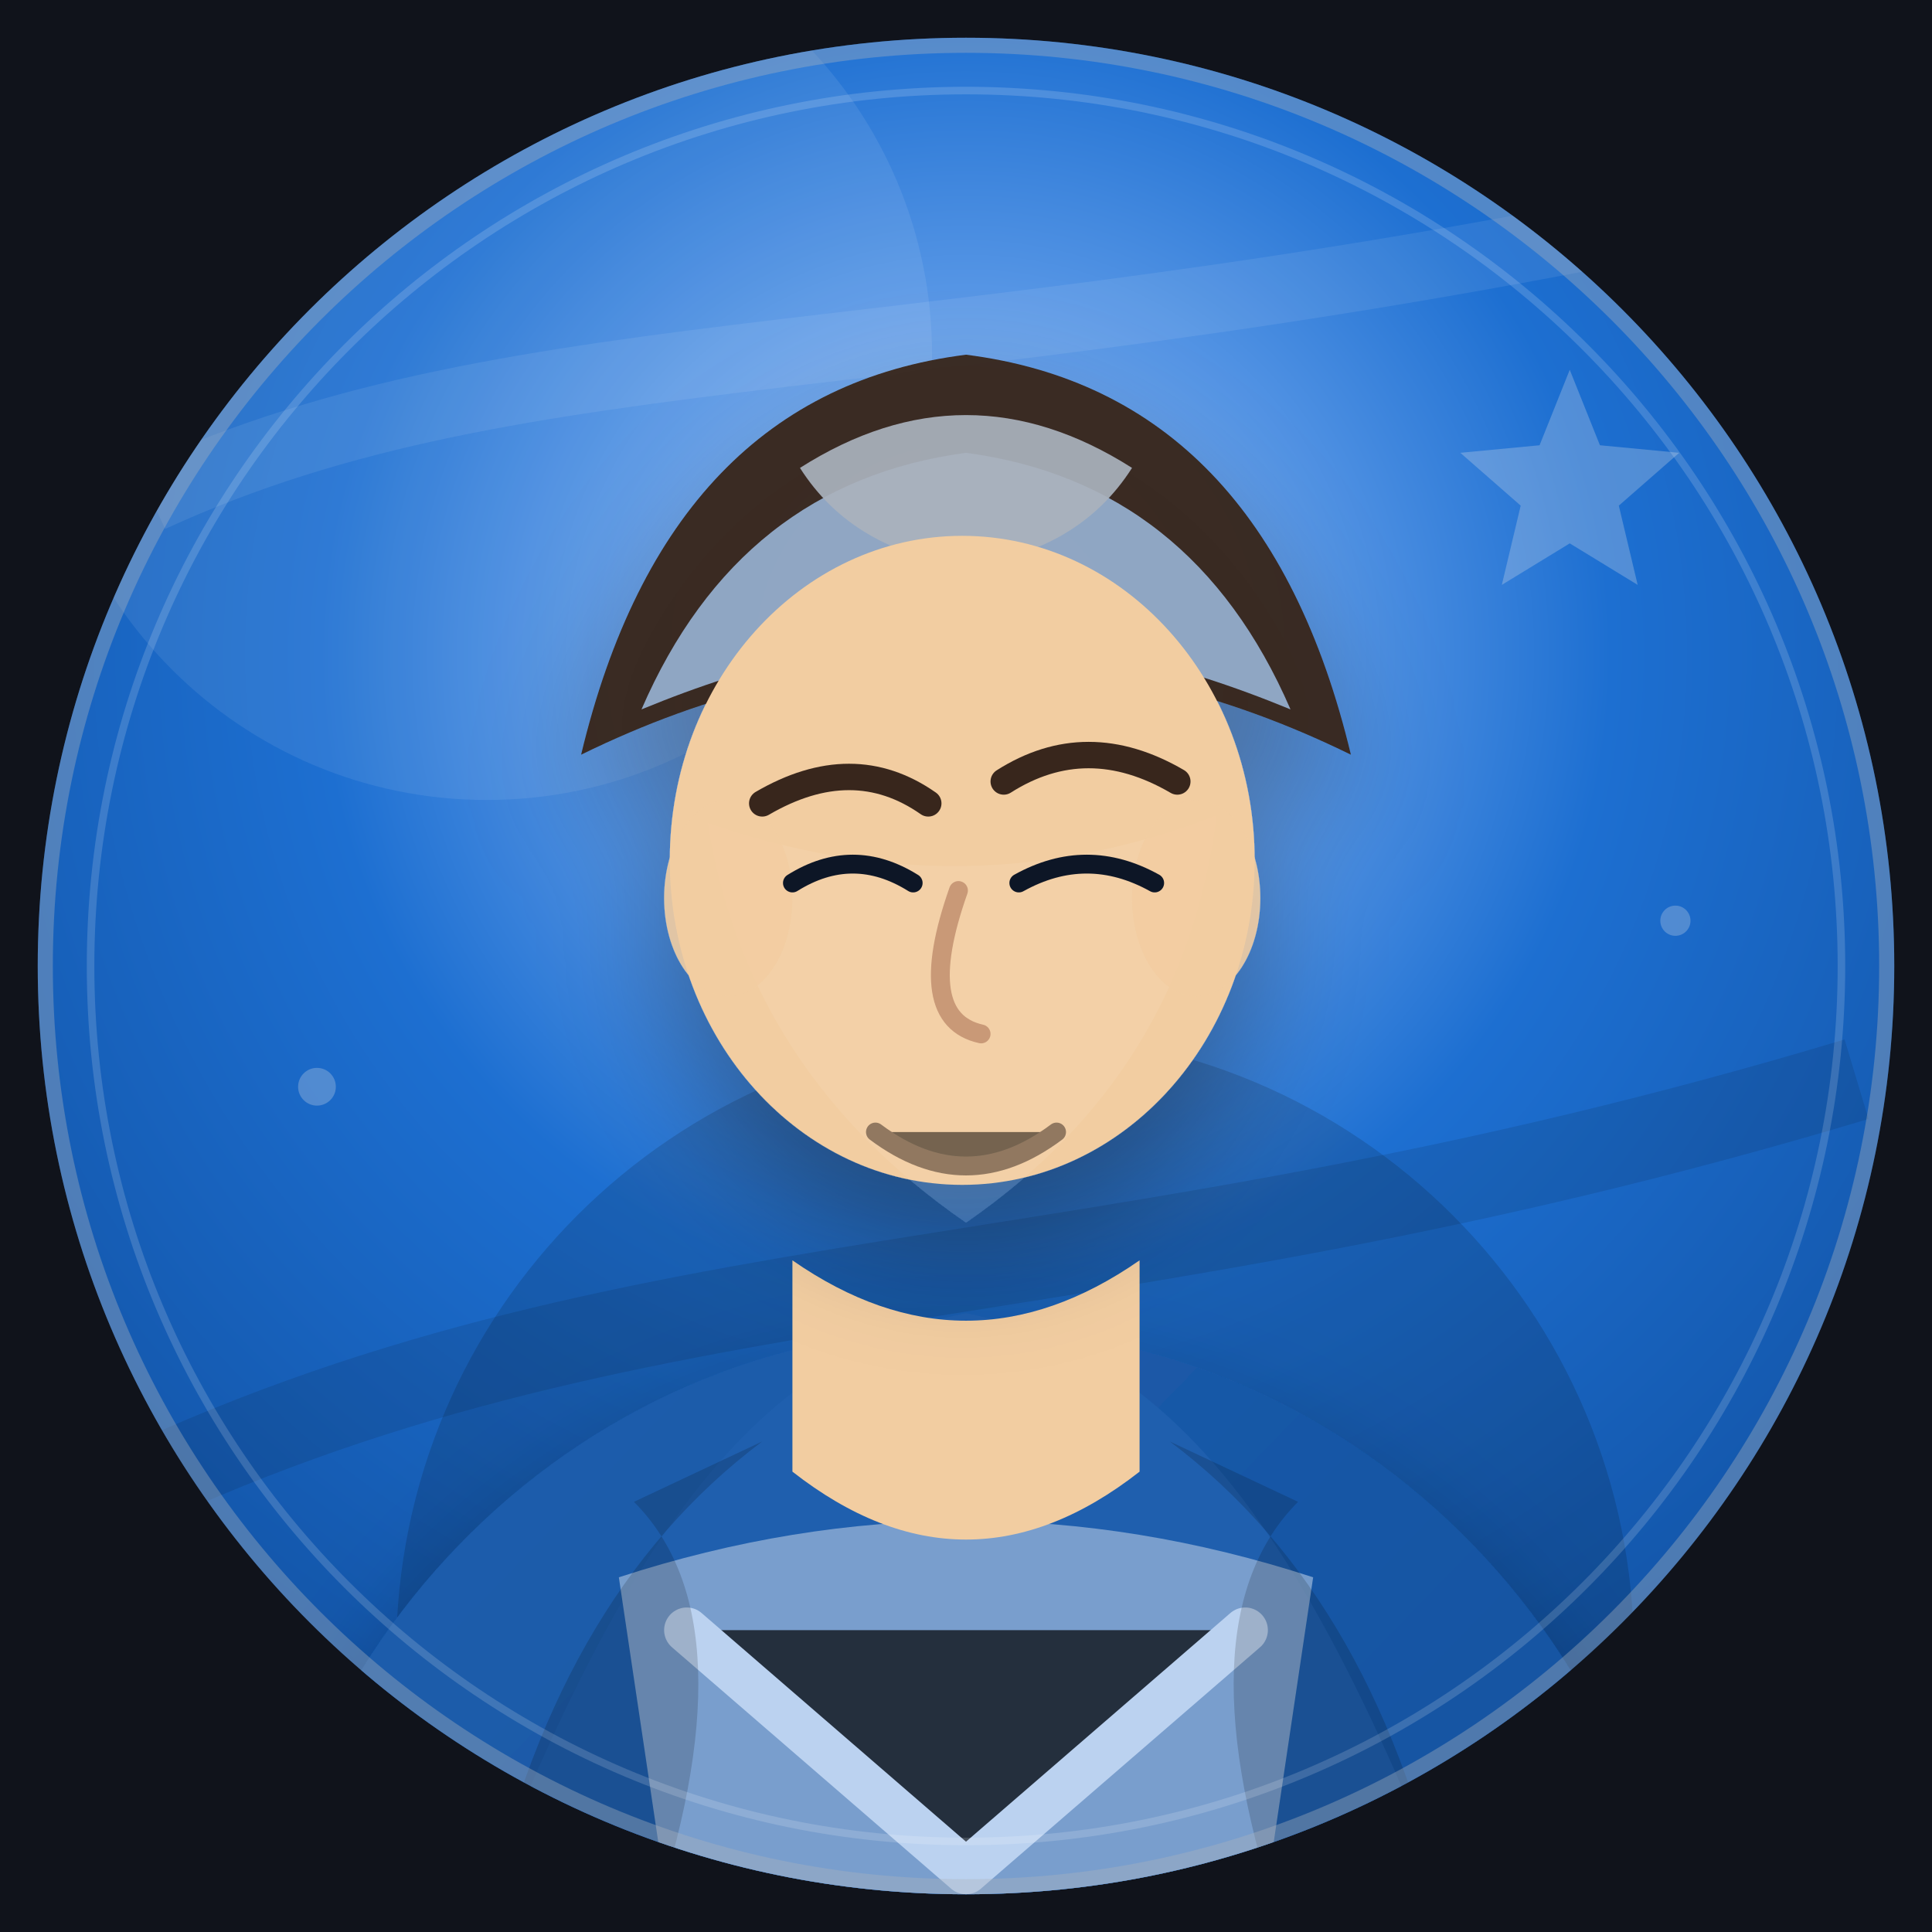
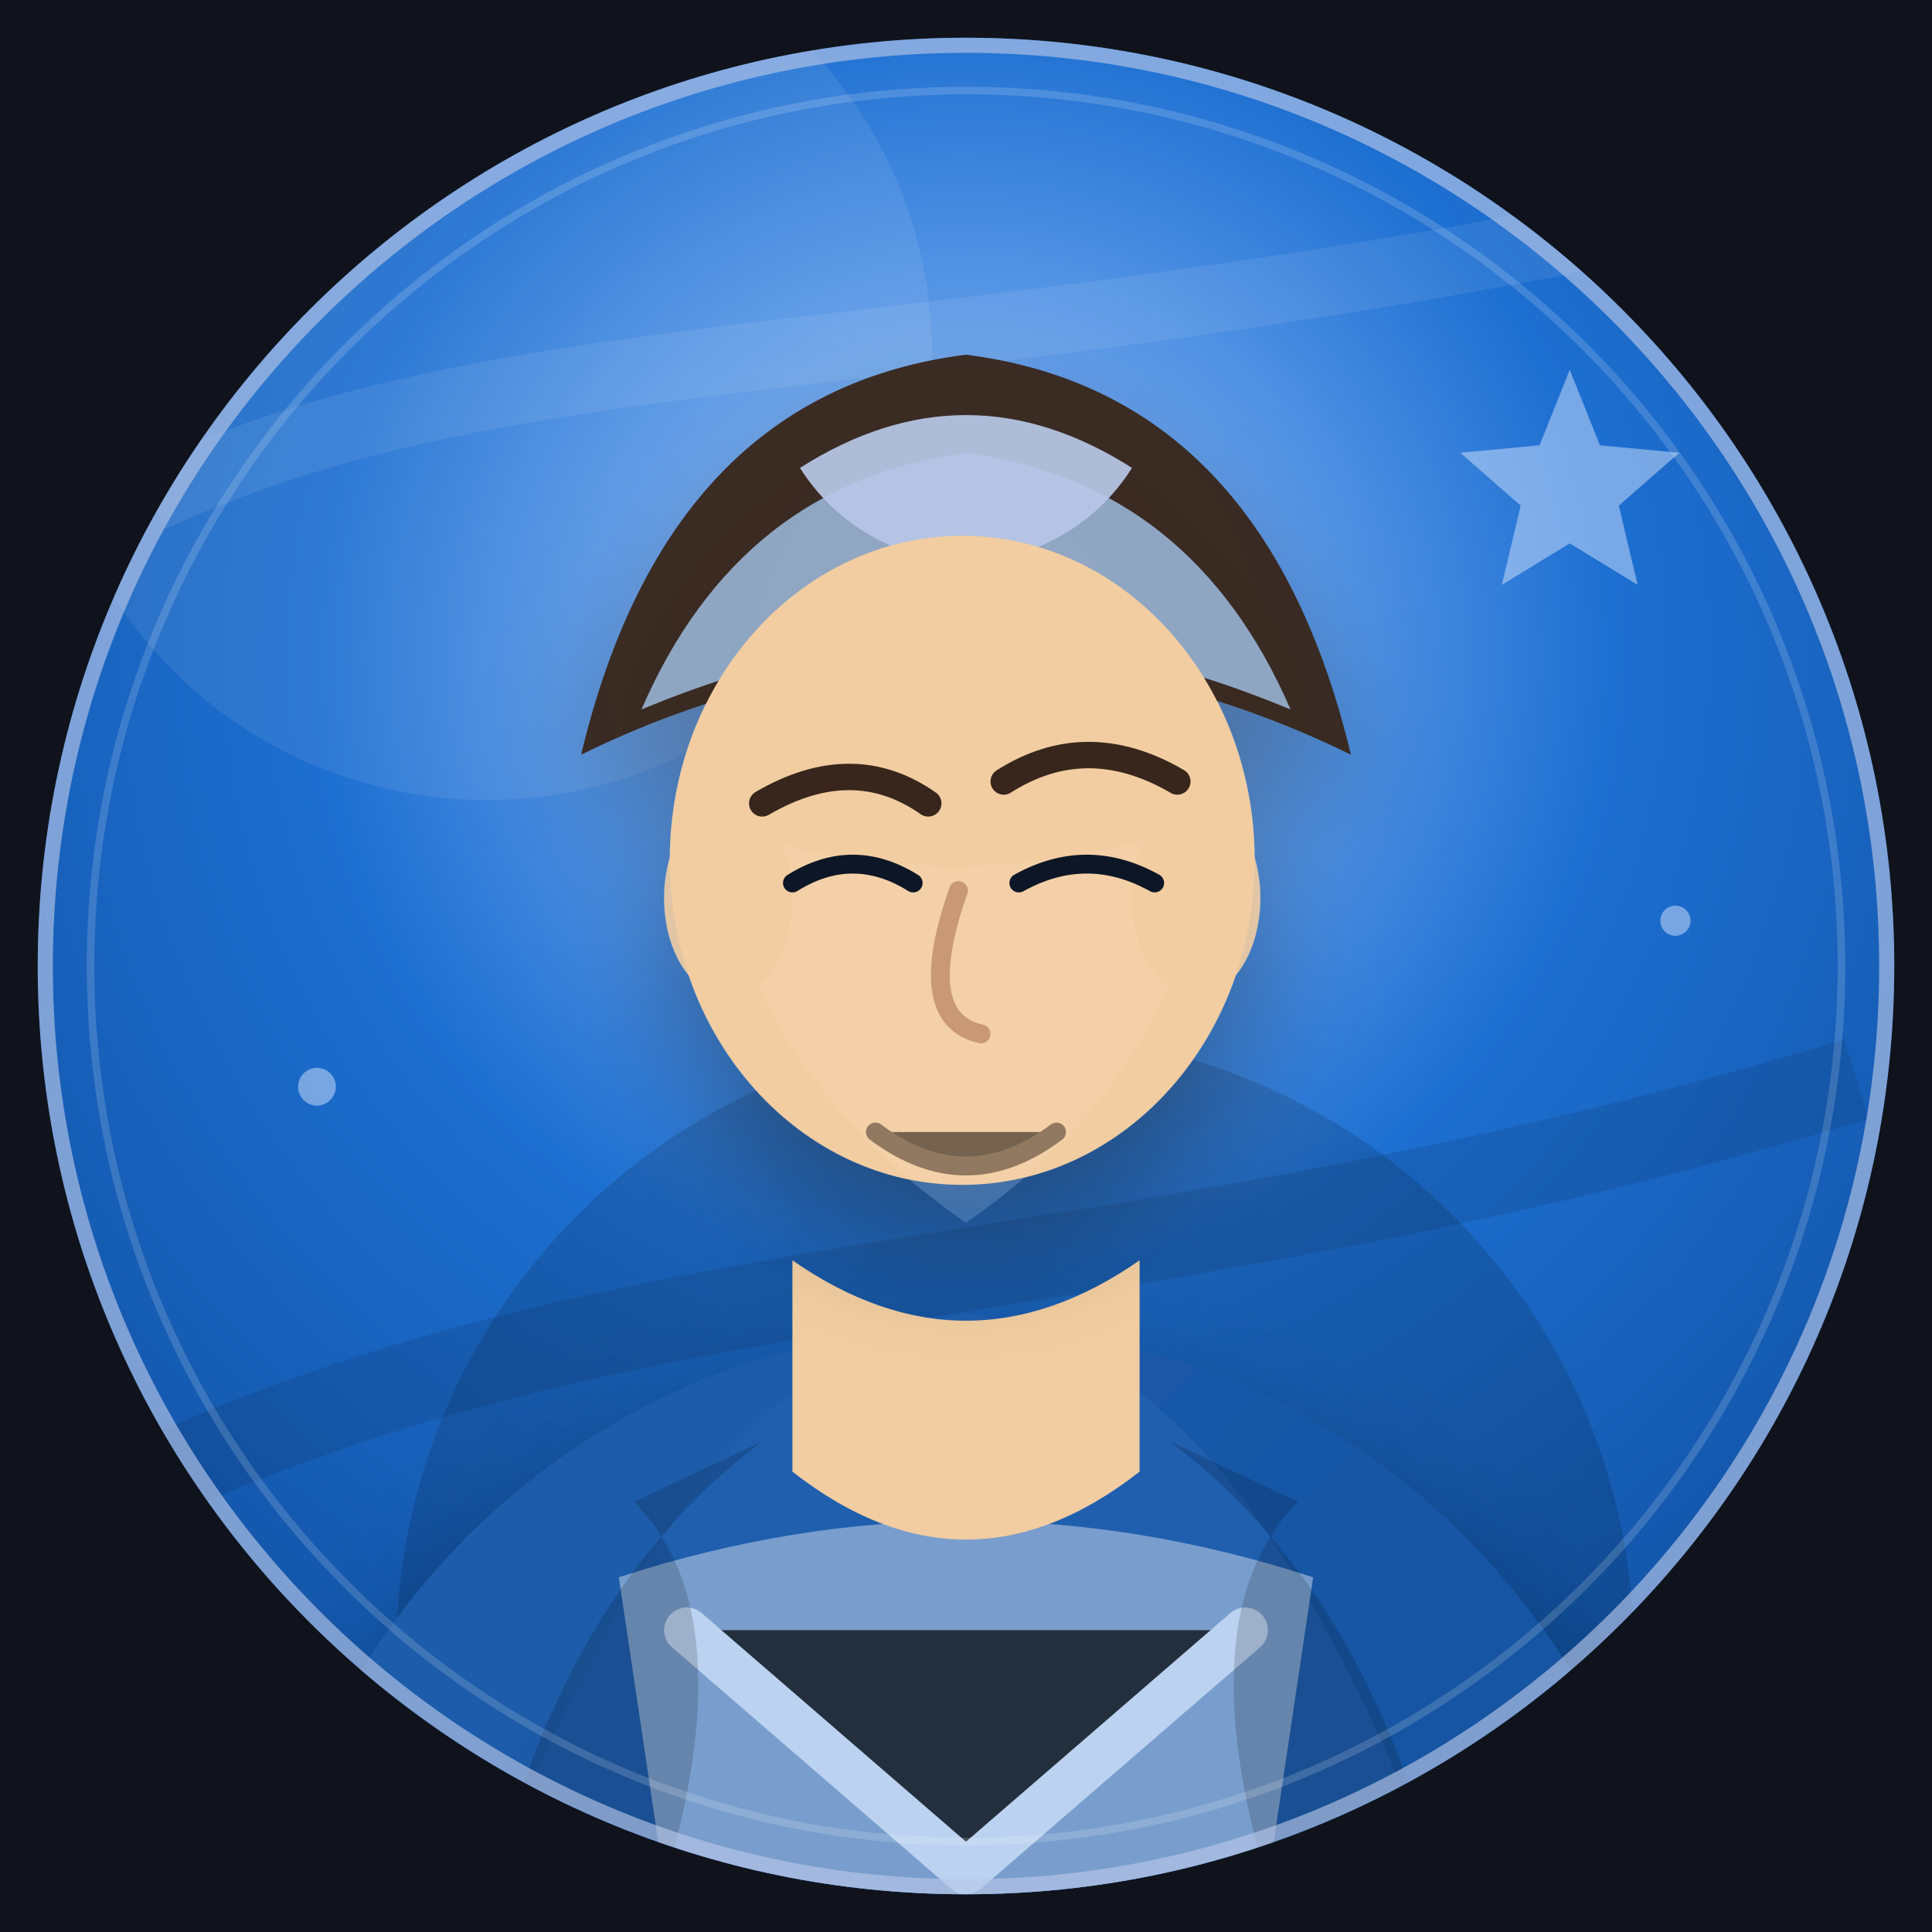
<svg xmlns="http://www.w3.org/2000/svg" viewBox="0 0 512 512" role="img" aria-label="徐晃 portrait">
  <defs>
    <radialGradient id="bg" cx="50%" cy="34%" r="72%">
      <stop offset="0%" stop-color="#9fc7ff" />
      <stop offset="46%" stop-color="#1d6fd1" />
      <stop offset="100%" stop-color="#0f4c9a" />
    </radialGradient>
    <linearGradient id="robe" x1="0%" y1="0%" x2="100%" y2="100%">
      <stop offset="0%" stop-color="#1f5fae" />
      <stop offset="100%" stop-color="#0f4c9a" />
    </linearGradient>
    <filter id="softShadow" x="-20%" y="-20%" width="140%" height="150%">
      <feDropShadow dx="0" dy="16" stdDeviation="16" flood-color="#000" flood-opacity="0.32" />
    </filter>
    <clipPath id="round">
      <circle cx="256" cy="256" r="246" />
    </clipPath>
  </defs>
  <rect width="512" height="512" fill="#10131b" />
  <g clip-path="url(#round)">
    <rect width="512" height="512" fill="url(#bg)" />
    <circle cx="129" cy="94" r="118" fill="#fff" opacity="0.08" />
    <circle cx="269" cy="438" r="164" fill="#000" opacity="0.14" />
    <path d="M40 132 C140 86 244 102 472 52" stroke="#fff" stroke-width="18" opacity="0.08" fill="none" />
    <path d="M28 398 C168 330 286 348 492 286" stroke="#000" stroke-width="22" opacity="0.1" fill="none" />
-     <g opacity="0.28">
-       <path d="M416 98 l8 20 21 2 -16 14 5 21 -18 -11 -18 11 5 -21 -16 -14 21 -2Z" fill="#dfe3e8" />
-       <circle cx="84" cy="288" r="5" fill="#dfe3e8" />
-       <circle cx="444" cy="244" r="4" fill="#dfe3e8" />
+     <g opacity="0.48">
+       <path d="M416 98 l8 20 21 2 -16 14 5 21 -18 -11 -18 11 5 -21 -16 -14 21 -2Z" fill="#dce7ff" />
+       <circle cx="84" cy="288" r="5" fill="#dce7ff" />
+       <circle cx="444" cy="244" r="4" fill="#dce7ff" />
    </g>
    <ellipse cx="256" cy="548" rx="190" ry="196" fill="url(#robe)" filter="url(#softShadow)" />
    <path d="M124 514 C164 410 198 360 256 348 C314 360 348 410 388 514Z" fill="#1f5fae" />
    <path d="M164 418 Q256 388 348 418 L334 512 H178Z" fill="#9bb7d9" opacity="0.72" />
    <path d="M182 432 L256 496 L330 432" stroke="#d7e8ff" stroke-width="12" stroke-linecap="round" stroke-linejoin="round" opacity="0.7" />
    <path d="M168 398 Q200 430 172 512 H128 Q146 424 202 382Z" fill="#000" opacity="0.16" />
    <path d="M344 398 Q312 430 340 512 H384 Q366 424 310 382Z" fill="#000" opacity="0.16" />
    <path d="M210 334 Q256 366 302 334 V390 Q256 426 210 390Z" fill="#f2cda1" />
    <g filter="url(#softShadow)">
      <path d="M154 200 Q177 104 256 94 Q335 104 358 200 Q307 175 256 176 Q205 175 154 200Z" fill="#38271e" opacity="0.96" />
      <path d="M170 188 Q196 128 256 120 Q316 128 342 188 Q296 169 256 169 Q216 169 170 188Z" fill="#9bb7d9" opacity="0.88" />
-       <path d="M212 124 Q256 96 300 124 Q286 146 256 150 Q226 146 212 124Z" fill="#aab2bd" opacity="0.92" />
+       <path d="M212 124 Q256 96 300 124 Q286 146 256 150 Q226 146 212 124Z" fill="#b9c7e7" opacity="0.92" />
      <ellipse cx="255" cy="228" rx="77.5" ry="86" fill="#f2cda1" />
      <path d="M187.5 218 Q256 242 322.5 216 Q314 284 256 324 Q198 284 187.5 218Z" fill="#fff" opacity="0.06" />
      <ellipse cx="193" cy="238" rx="17" ry="26" fill="#f2cda1" opacity="0.88" />
      <ellipse cx="317" cy="238" rx="17" ry="26" fill="#f2cda1" opacity="0.88" />
      <path d="M202 212.9 Q226 198.9 246 212.9" stroke="#38271e" stroke-width="7" stroke-linecap="round" fill="none" />
      <path d="M266 207.1 Q288 193.1 312 207.1" stroke="#38271e" stroke-width="7" stroke-linecap="round" fill="none" />
      <path d="M210 234 Q226 224 242 234" stroke="#111827" stroke-width="5" stroke-linecap="round" fill="none" />
      <path d="M270 234 Q288 224 306 234" stroke="#111827" stroke-width="5" stroke-linecap="round" fill="none" />
      <path d="M254 236 Q242 270 260 274" stroke="#a56b50" stroke-width="5" stroke-linecap="round" fill="none" opacity="0.55" />
      <path d="M232 300 Q256 318 280 300" stroke="#38271e" stroke-width="5" stroke-linecap="round" opacity="0.52" />
    </g>
-     <circle cx="256" cy="256" r="246" fill="none" stroke="#aab2bd" stroke-width="8" opacity="0.38" />
+     <circle cx="256" cy="256" r="246" fill="none" stroke="#b9c7e7" stroke-width="8" opacity="0.64" />
    <circle cx="256" cy="256" r="232" fill="none" stroke="#fff" stroke-width="2" opacity="0.16" />
  </g>
</svg>
